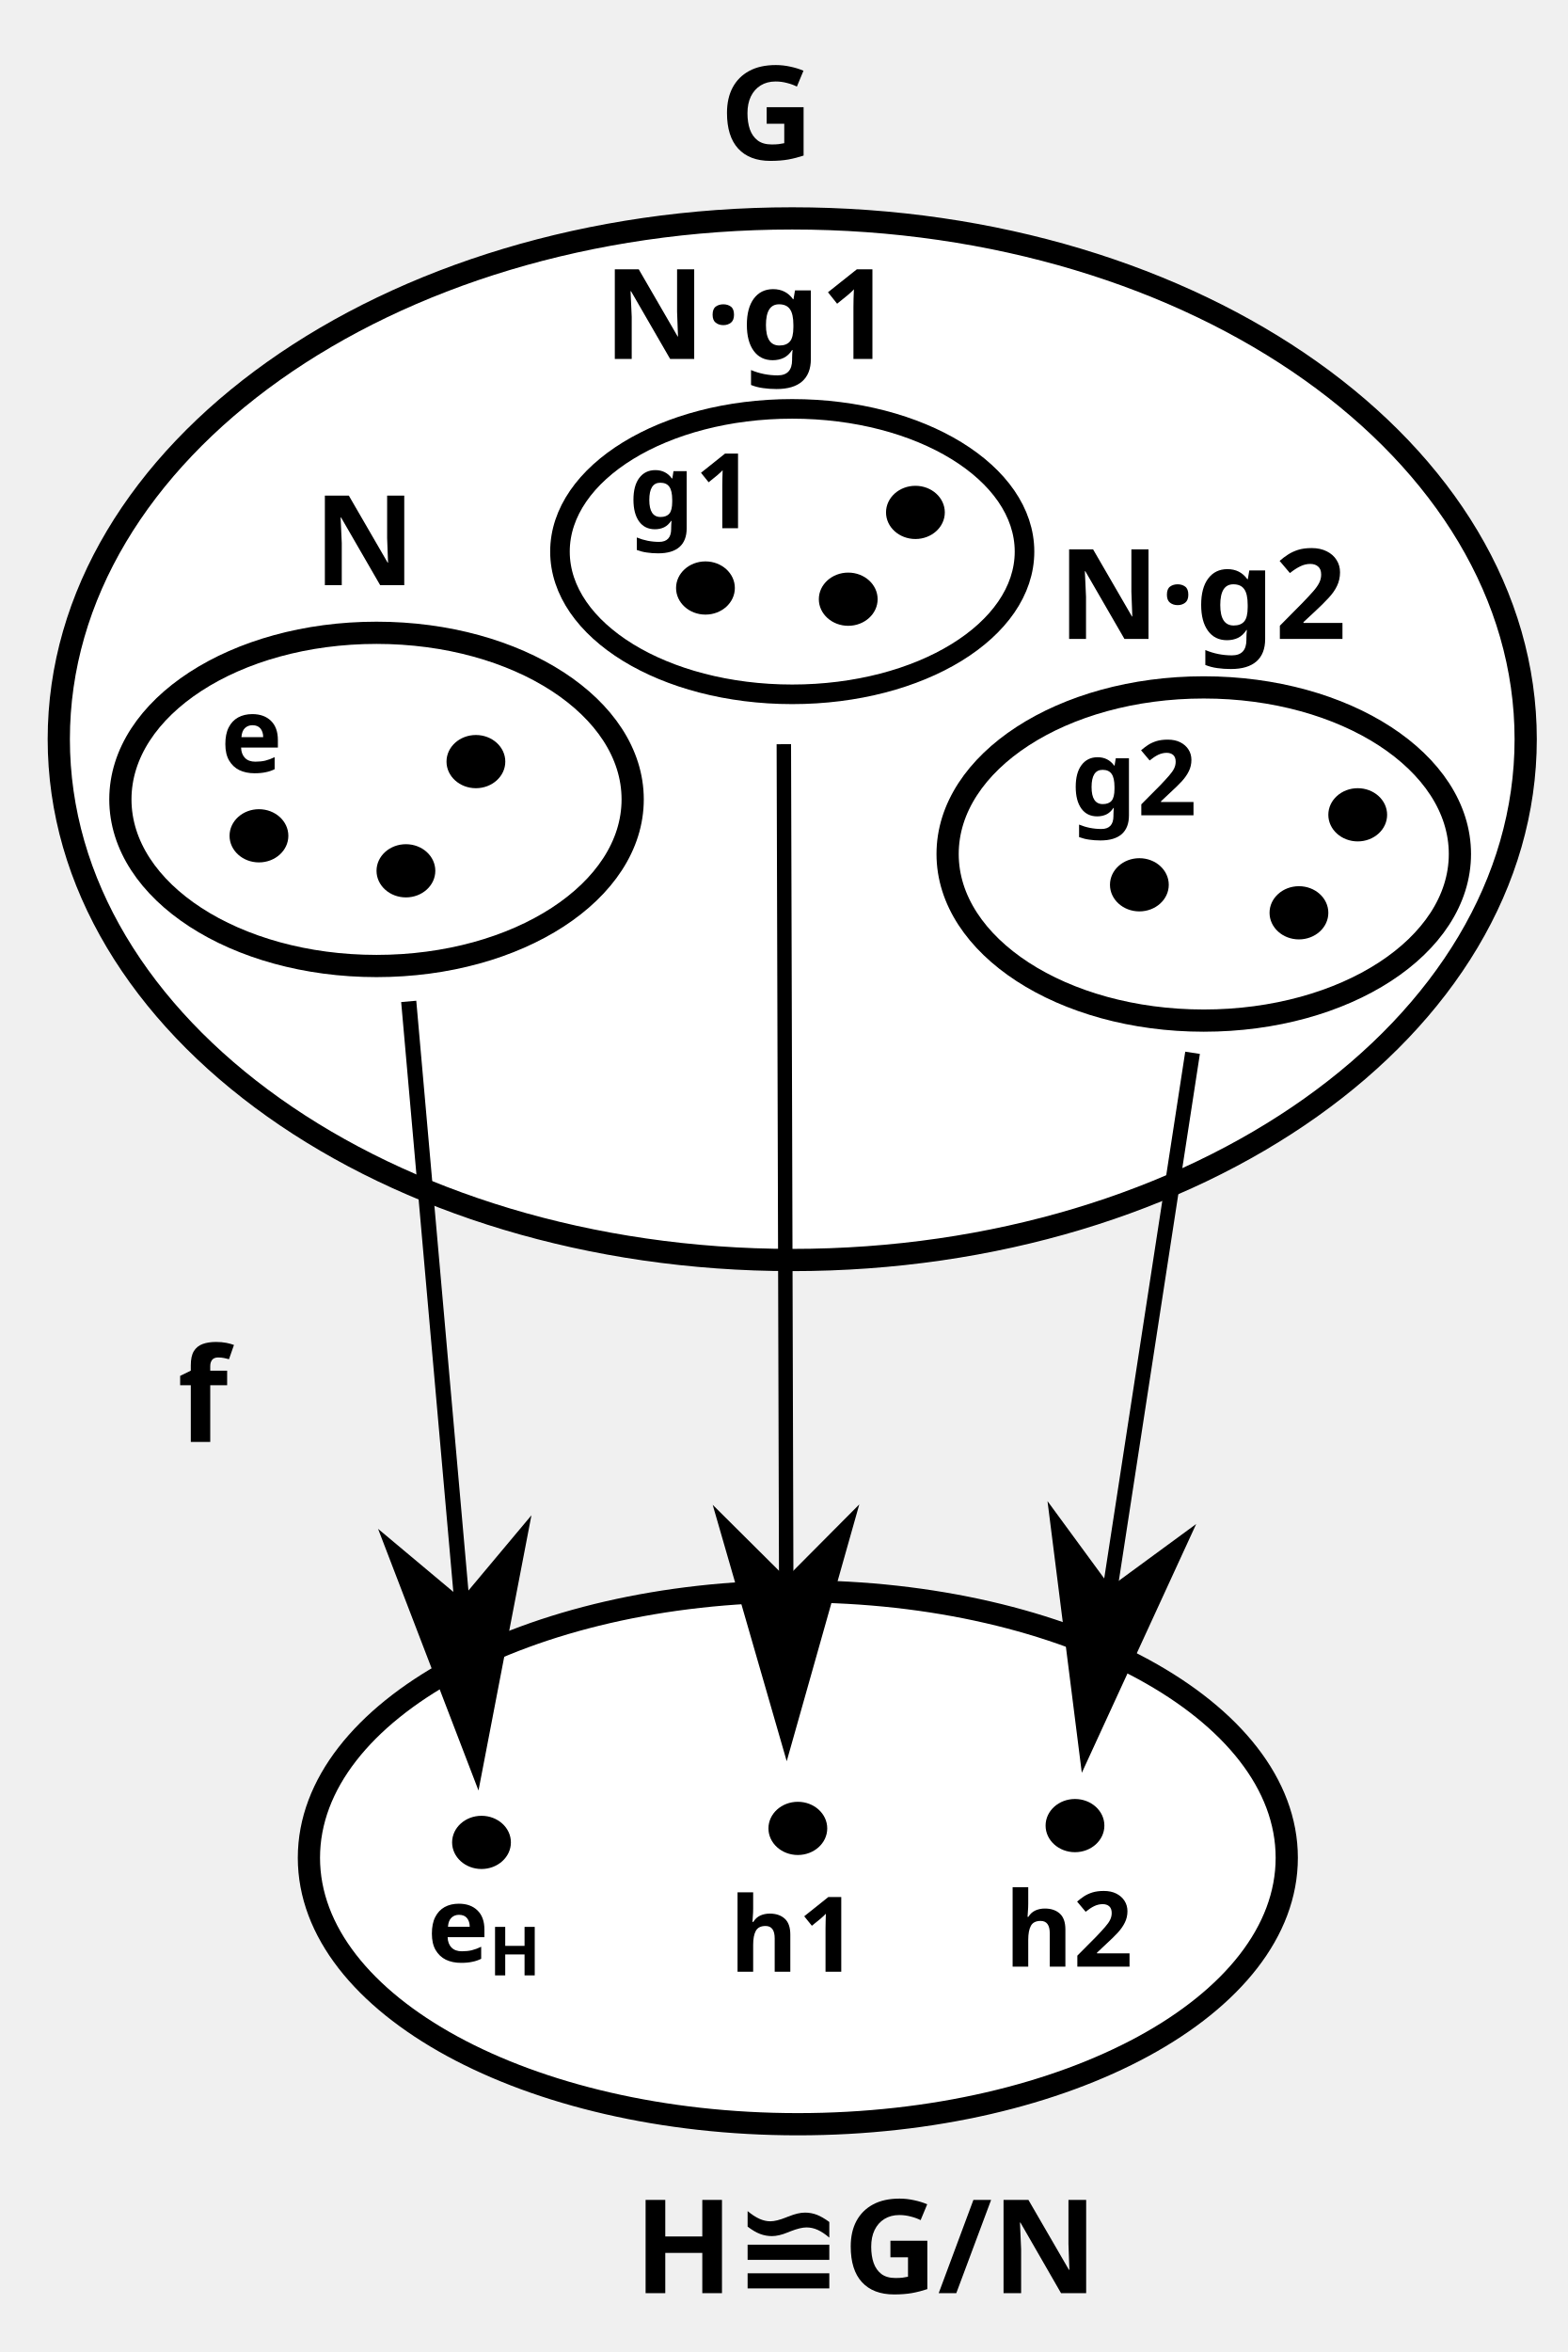
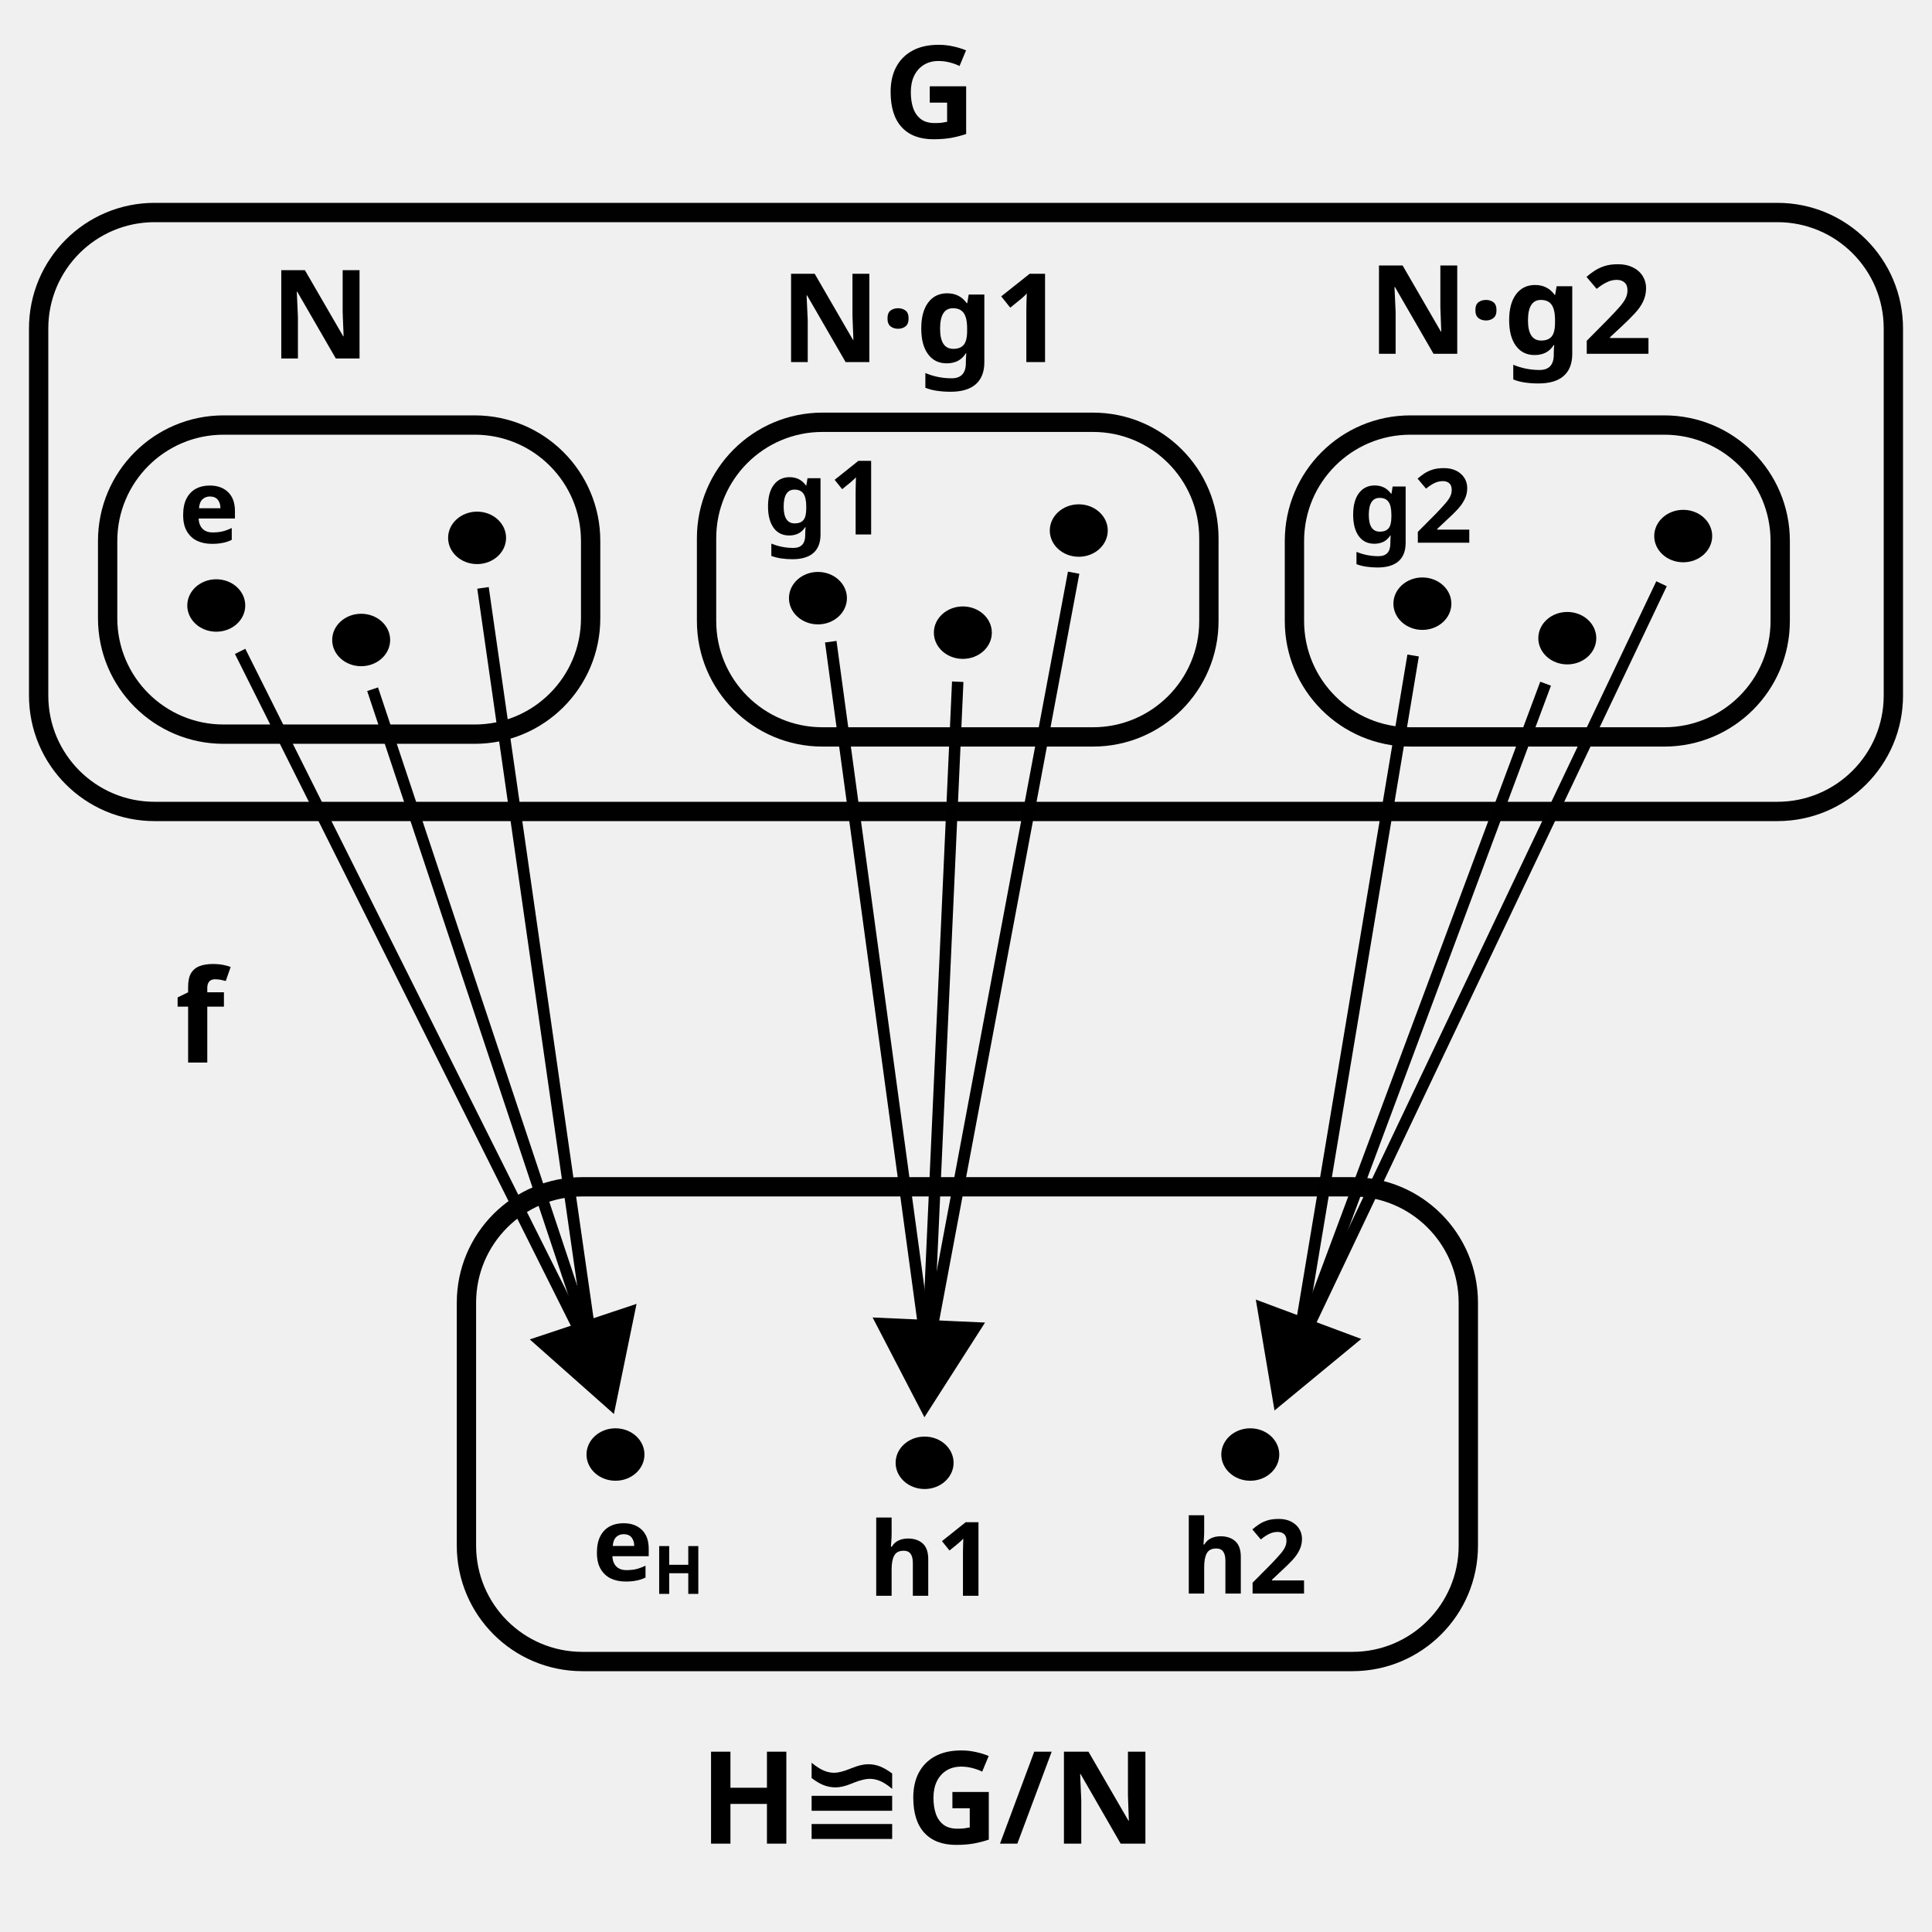
- <svg xmlns="http://www.w3.org/2000/svg" width="800" height="1200" viewBox="0 0 211.667 317.5" version="1.1" id="svg8">
+ <svg xmlns="http://www.w3.org/2000/svg" width="1000" height="1000" viewBox="0 0 264.583 264.583" version="1.1" id="svg8">
  <defs id="defs2">
-     <marker style="overflow:visible;" id="marker6827" refX="0.0" refY="0.0" orient="auto">
-       <path transform="scale(0.8) rotate(180) translate(12.5,0)" style="fill-rule:evenodd;stroke:#000000;stroke-width:1pt;stroke-opacity:1;fill:#000000;fill-opacity:1" d="M 0.0,0.0 L 5.0,-5.0 L -12.5,0.0 L 5.0,5.0 L 0.0,0.0 z " id="path6825" />
+     <marker orient="auto" refY="0" refX="0" id="Arrow1Lstart" style="overflow:visible">
+       <path id="path954" d="M 0,0 5,-5 -12.5,0 5,5 Z" style="fill-rule:evenodd;stroke:#000000;stroke-width:1pt" transform="matrix(0.8,0,0,0.8,10,0)" />
    </marker>
-     <marker style="overflow:visible;" id="marker6797" refX="0.0" refY="0.0" orient="auto">
-       <path transform="scale(0.8) rotate(180) translate(12.5,0)" style="fill-rule:evenodd;stroke:#000000;stroke-width:1pt;stroke-opacity:1;fill:#000000;fill-opacity:1" d="M 0.0,0.0 L 5.0,-5.0 L -12.5,0.0 L 5.0,5.0 L 0.0,0.0 z " id="path6795" />
+     <marker orient="auto" refY="0" refX="0" id="TriangleOutL" style="overflow:visible">
+       <path id="path1096" d="M 5.77,0 -2.88,5 V -5 Z" style="fill:#000000;fill-opacity:1;fill-rule:evenodd;stroke:#000000;stroke-width:1pt;stroke-opacity:1" transform="scale(0.8)" />
    </marker>
-     <marker orient="auto" refY="0.0" refX="0.0" id="Arrow1Lend" style="overflow:visible;">
-       <path id="path5621" d="M 0.0,0.0 L 5.0,-5.0 L -12.5,0.0 L 5.0,5.0 L 0.0,0.0 z " style="fill-rule:evenodd;stroke:#000000;stroke-width:1pt;stroke-opacity:1;fill:#000000;fill-opacity:1" transform="scale(0.8) rotate(180) translate(12.5,0)" />
+     <marker style="overflow:visible" id="marker6827" refX="0" refY="0" orient="auto">
+       <path transform="matrix(-0.8,0,0,-0.8,-10,0)" style="fill:#000000;fill-opacity:1;fill-rule:evenodd;stroke:#000000;stroke-width:1pt;stroke-opacity:1" d="M 0,0 5,-5 -12.5,0 5,5 Z" id="path6825" />
+     </marker>
+     <marker style="overflow:visible" id="marker6797" refX="0" refY="0" orient="auto">
+       <path transform="matrix(-0.8,0,0,-0.8,-10,0)" style="fill:#000000;fill-opacity:1;fill-rule:evenodd;stroke:#000000;stroke-width:1pt;stroke-opacity:1" d="M 0,0 5,-5 -12.5,0 5,5 Z" id="path6795" />
+     </marker>
+     <marker orient="auto" refY="0" refX="0" id="TriangleOutL-6" style="overflow:visible">
+       <path id="path1096-1" d="M 5.77,0 -2.88,5 V -5 Z" style="fill:#000000;fill-opacity:1;fill-rule:evenodd;stroke:#000000;stroke-width:1pt;stroke-opacity:1" transform="scale(0.8)" />
+     </marker>
+     <marker orient="auto" refY="0" refX="0" id="TriangleOutL-7" style="overflow:visible">
+       <path id="path1096-9" d="M 5.77,0 -2.88,5 V -5 Z" style="fill:#000000;fill-opacity:1;fill-rule:evenodd;stroke:#000000;stroke-width:1pt;stroke-opacity:1" transform="scale(0.8)" />
    </marker>
  </defs>
-   <g id="layer1" transform="translate(0,20.49999)">
-     <ellipse style="fill:#ffffff;fill-opacity:1;stroke:#000000;stroke-width:3;stroke-miterlimit:4;stroke-dasharray:none;stroke-opacity:1" id="path5073" cx="106.967" cy="79.286" rx="99.03" ry="70.304" />
-     <ellipse style="fill:#ffffff;fill-opacity:1;stroke:#000000;stroke-width:3;stroke-miterlimit:4;stroke-dasharray:none;stroke-opacity:1" id="path5172" cx="50.838" cy="87.412" rx="34.585" ry="22.49" />
-     <ellipse style="fill:#ffffff;fill-opacity:1;stroke:#000000;stroke-width:2.644;stroke-miterlimit:4;stroke-dasharray:none;stroke-opacity:1" id="path5172-2" cx="106.967" cy="53.961" rx="31.361" ry="19.266" />
-     <ellipse style="fill:#ffffff;fill-opacity:1;stroke:#000000;stroke-width:3;stroke-miterlimit:4;stroke-dasharray:none;stroke-opacity:1" id="path5172-1" cx="162.53" cy="94.783" rx="34.585" ry="22.49" />
-     <ellipse style="fill:#000000;fill-opacity:1;stroke:#000000;stroke-width:0;stroke-miterlimit:4;stroke-dasharray:none;stroke-opacity:1" id="path5207" cx="34.963" cy="92.326" rx="3.969" ry="3.591" />
-     <ellipse style="fill:#000000;fill-opacity:1;stroke:#000000;stroke-width:0;stroke-miterlimit:4;stroke-dasharray:none;stroke-opacity:1" id="path5207-8" cx="54.807" cy="97.051" rx="3.969" ry="3.591" />
-     <ellipse style="fill:#000000;fill-opacity:1;stroke:#000000;stroke-width:0;stroke-miterlimit:4;stroke-dasharray:none;stroke-opacity:1" id="path5207-7" cx="64.256" cy="82.31" rx="3.969" ry="3.591" />
-     <ellipse style="fill:#000000;fill-opacity:1;stroke:#000000;stroke-width:0;stroke-miterlimit:4;stroke-dasharray:none;stroke-opacity:1" id="path5207-9" cx="95.25" cy="58.875" rx="3.969" ry="3.591" />
-     <ellipse style="fill:#000000;fill-opacity:1;stroke:#000000;stroke-width:0;stroke-miterlimit:4;stroke-dasharray:none;stroke-opacity:1" id="path5207-2" cx="123.598" cy="48.67" rx="3.969" ry="3.591" />
-     <ellipse style="fill:#000000;fill-opacity:1;stroke:#000000;stroke-width:0;stroke-miterlimit:4;stroke-dasharray:none;stroke-opacity:1" id="path5207-0" cx="114.527" cy="60.387" rx="3.969" ry="3.591" />
-     <ellipse style="fill:#000000;fill-opacity:1;stroke:#000000;stroke-width:0;stroke-miterlimit:4;stroke-dasharray:none;stroke-opacity:1" id="path5207-28" cx="153.836" cy="98.94" rx="3.969" ry="3.591" />
-     <ellipse style="fill:#000000;fill-opacity:1;stroke:#000000;stroke-width:0;stroke-miterlimit:4;stroke-dasharray:none;stroke-opacity:1" id="path5207-97" cx="175.381" cy="102.72" rx="3.969" ry="3.591" />
-     <ellipse style="fill:#000000;fill-opacity:1;stroke:#000000;stroke-width:0;stroke-miterlimit:4;stroke-dasharray:none;stroke-opacity:1" id="path5207-3" cx="183.318" cy="89.491" rx="3.969" ry="3.591" />
-     <text xml:space="preserve" style="font-style:normal;font-weight:normal;font-size:10.583px;line-height:1.25;font-family:sans-serif;letter-spacing:0px;word-spacing:0px;fill:#000000;fill-opacity:1;stroke:none;stroke-width:0.265" x="97.14" y="1.045" id="text5286">
-       <tspan id="tspan5284" x="97.14" y="1.045" style="font-style:normal;font-variant:normal;font-weight:bold;font-stretch:normal;font-size:17.639px;font-family:sans-serif;-inkscape-font-specification:'sans-serif Bold';stroke-width:0.265">G</tspan>
+   <g id="layer1" transform="translate(0,-32.41668)">
+     <ellipse style="fill:#000000;fill-opacity:1;stroke:#000000;stroke-width:0;stroke-miterlimit:4;stroke-dasharray:none;stroke-opacity:1" id="path5207" cx="29.617" cy="115.337" rx="3.969" ry="3.591" />
+     <ellipse style="fill:#000000;fill-opacity:1;stroke:#000000;stroke-width:0;stroke-miterlimit:4;stroke-dasharray:none;stroke-opacity:1" id="path5207-8" cx="49.461" cy="120.061" rx="3.969" ry="3.591" />
+     <ellipse style="fill:#000000;fill-opacity:1;stroke:#000000;stroke-width:0;stroke-miterlimit:4;stroke-dasharray:none;stroke-opacity:1" id="path5207-7" cx="65.336" cy="106.076" rx="3.969" ry="3.591" />
+     <text xml:space="preserve" style="font-style:normal;font-weight:normal;font-size:10.583px;line-height:1.25;font-family:sans-serif;letter-spacing:0px;word-spacing:0px;fill:#000000;fill-opacity:1;stroke:none;stroke-width:0.265" x="120.952" y="51.315" id="text5286">
+       <tspan id="tspan5284" x="120.952" y="51.315" style="font-style:normal;font-variant:normal;font-weight:bold;font-stretch:normal;font-size:17.639px;font-family:sans-serif;-inkscape-font-specification:'sans-serif Bold';stroke-width:0.265">G</tspan>
    </text>
-     <text xml:space="preserve" style="font-style:normal;font-weight:normal;font-size:10.583px;line-height:1.25;font-family:sans-serif;letter-spacing:0px;word-spacing:0px;fill:#000000;fill-opacity:1;stroke:none;stroke-width:0.265" x="42.333" y="58.497" id="text5290">
-       <tspan id="tspan5288" x="42.333" y="58.497" style="font-style:normal;font-variant:normal;font-weight:bold;font-stretch:normal;font-size:16.933px;font-family:sans-serif;-inkscape-font-specification:'sans-serif Bold';stroke-width:0.265">N</tspan>
+     <text xml:space="preserve" style="font-style:normal;font-weight:normal;font-size:10.583px;line-height:1.25;font-family:sans-serif;letter-spacing:0px;word-spacing:0px;fill:#000000;fill-opacity:1;stroke:none;stroke-width:0.265" x="36.988" y="81.508" id="text5290">
+       <tspan id="tspan5288" x="36.988" y="81.508" style="font-style:normal;font-variant:normal;font-weight:bold;font-stretch:normal;font-size:16.933px;font-family:sans-serif;-inkscape-font-specification:'sans-serif Bold';stroke-width:0.265">N</tspan>
    </text>
-     <text xml:space="preserve" style="font-style:normal;font-weight:normal;font-size:10.583px;line-height:1.25;font-family:sans-serif;letter-spacing:0px;word-spacing:0px;fill:#000000;fill-opacity:1;stroke:none;stroke-width:0.265" x="29.787" y="83.742" id="text5290-6">
-       <tspan id="tspan5288-1" x="29.787" y="83.742" style="font-style:normal;font-variant:normal;font-weight:bold;font-stretch:normal;font-size:14.111px;font-family:sans-serif;-inkscape-font-specification:'sans-serif Bold';stroke-width:0.265">e</tspan>
+     <text xml:space="preserve" style="font-style:normal;font-weight:normal;font-size:10.583px;line-height:1.25;font-family:sans-serif;letter-spacing:0px;word-spacing:0px;fill:#000000;fill-opacity:1;stroke:none;stroke-width:0.265" x="24.441" y="106.753" id="text5290-6">
+       <tspan id="tspan5288-1" x="24.441" y="106.753" style="font-style:normal;font-variant:normal;font-weight:bold;font-stretch:normal;font-size:14.111px;font-family:sans-serif;-inkscape-font-specification:'sans-serif Bold';stroke-width:0.265">e</tspan>
    </text>
-     <text xml:space="preserve" style="font-style:normal;font-weight:normal;font-size:10.583px;line-height:1.25;font-family:sans-serif;letter-spacing:0px;word-spacing:0px;fill:#000000;fill-opacity:1;stroke:none;stroke-width:0.265" x="84.886" y="50.802" id="text5290-6-3">
-       <tspan id="tspan5288-1-1" x="84.886" y="50.802" style="font-style:normal;font-variant:normal;font-weight:bold;font-stretch:normal;font-size:14.111px;font-family:sans-serif;-inkscape-font-specification:'sans-serif Bold';stroke-width:0.265">g1</tspan>
-     </text>
-     <text xml:space="preserve" style="font-style:normal;font-weight:normal;font-size:10.583px;line-height:1.25;font-family:sans-serif;letter-spacing:0px;word-spacing:0px;fill:#000000;fill-opacity:1;stroke:none;stroke-width:0.265" x="144.603" y="89.561" id="text5290-6-3-7">
-       <tspan id="tspan5288-1-1-8" x="144.603" y="89.561" style="font-style:normal;font-variant:normal;font-weight:bold;font-stretch:normal;font-size:14.111px;font-family:sans-serif;-inkscape-font-specification:'sans-serif Bold';stroke-width:0.265">g2</tspan>
-     </text>
-     <text xml:space="preserve" style="font-style:normal;font-weight:normal;font-size:10.583px;line-height:1.25;font-family:sans-serif;letter-spacing:0px;word-spacing:0px;fill:#000000;fill-opacity:1;stroke:none;stroke-width:0.265" x="81.481" y="27.951" id="text5290-6-3-0">
-       <tspan id="tspan5288-1-1-3" x="81.481" y="27.951" style="font-style:normal;font-variant:normal;font-weight:bold;font-stretch:normal;font-size:16.933px;font-family:sans-serif;-inkscape-font-specification:'sans-serif Bold';stroke-width:0.265">N·g1</tspan>
-     </text>
-     <ellipse style="fill:#ffffff;fill-opacity:1;stroke:#000000;stroke-width:3;stroke-miterlimit:4;stroke-dasharray:none;stroke-opacity:1" id="path5073-3" cx="107.723" cy="230.287" rx="66.014" ry="35.965" />
-     <ellipse style="fill:#000000;fill-opacity:1;stroke:#000000;stroke-width:0;stroke-miterlimit:4;stroke-dasharray:none;stroke-opacity:1" id="path5207-20" cx="65.012" cy="228.208" rx="3.969" ry="3.591" />
-     <ellipse style="fill:#000000;fill-opacity:1;stroke:#000000;stroke-width:0;stroke-miterlimit:4;stroke-dasharray:none;stroke-opacity:1" id="path5207-6" cx="107.723" cy="226.318" rx="3.969" ry="3.591" />
-     <ellipse style="fill:#000000;fill-opacity:1;stroke:#000000;stroke-width:0;stroke-miterlimit:4;stroke-dasharray:none;stroke-opacity:1" id="path5207-5" cx="145.143" cy="225.94" rx="3.969" ry="3.591" />
-     <text xml:space="preserve" style="font-style:normal;font-weight:normal;font-size:10.583px;line-height:1.25;font-family:sans-serif;letter-spacing:0px;word-spacing:0px;fill:#000000;fill-opacity:1;stroke:none;stroke-width:0.265" x="57.672" y="244.326" id="text5290-6-5">
-       <tspan id="tspan5288-1-4" x="57.672" y="244.326" style="font-style:normal;font-variant:normal;font-weight:bold;font-stretch:normal;font-size:14.111px;font-family:sans-serif;-inkscape-font-specification:'sans-serif Bold';stroke-width:0.265">e<tspan style="font-size:65%;baseline-shift:sub" id="tspan903">H</tspan>
+     <ellipse style="fill:#000000;fill-opacity:1;stroke:#000000;stroke-width:0;stroke-miterlimit:4;stroke-dasharray:none;stroke-opacity:1" id="path5207-20" cx="84.289" cy="231.61" rx="3.969" ry="3.591" />
+     <ellipse style="fill:#000000;fill-opacity:1;stroke:#000000;stroke-width:0;stroke-miterlimit:4;stroke-dasharray:none;stroke-opacity:1" id="path5207-6" cx="126.622" cy="232.744" rx="3.969" ry="3.591" />
+     <ellipse style="fill:#000000;fill-opacity:1;stroke:#000000;stroke-width:0;stroke-miterlimit:4;stroke-dasharray:none;stroke-opacity:1" id="path5207-5" cx="171.223" cy="231.61" rx="3.969" ry="3.591" />
+     <text xml:space="preserve" style="font-style:normal;font-weight:normal;font-size:10.583px;line-height:1.25;font-family:sans-serif;letter-spacing:0px;word-spacing:0px;fill:#000000;fill-opacity:1;stroke:none;stroke-width:0.265" x="81.106" y="248.862" id="text5290-6-5">
+       <tspan id="tspan5288-1-4" x="81.106" y="248.862" style="font-style:normal;font-variant:normal;font-weight:bold;font-stretch:normal;font-size:14.111px;font-family:sans-serif;-inkscape-font-specification:'sans-serif Bold';stroke-width:0.265">e<tspan style="font-size:65%;baseline-shift:sub" id="tspan903">H</tspan>
      </tspan>
    </text>
-     <text xml:space="preserve" style="font-style:normal;font-weight:normal;font-size:10.583px;line-height:1.25;font-family:sans-serif;letter-spacing:0px;word-spacing:0px;fill:#000000;fill-opacity:1;stroke:none;stroke-width:0.265" x="98.49" y="245.665" id="text5290-6-3-76">
-       <tspan id="tspan5288-1-1-5" x="98.49" y="245.665" style="font-style:normal;font-variant:normal;font-weight:bold;font-stretch:normal;font-size:14.111px;font-family:sans-serif;-inkscape-font-specification:'sans-serif Bold';stroke-width:0.265">h1</tspan>
+     <text xml:space="preserve" style="font-style:normal;font-weight:normal;font-size:10.583px;line-height:1.25;font-family:sans-serif;letter-spacing:0px;word-spacing:0px;fill:#000000;fill-opacity:1;stroke:none;stroke-width:0.265" x="118.901" y="250.957" id="text5290-6-3-76">
+       <tspan id="tspan5288-1-1-5" x="118.901" y="250.957" style="font-style:normal;font-variant:normal;font-weight:bold;font-stretch:normal;font-size:14.111px;font-family:sans-serif;-inkscape-font-specification:'sans-serif Bold';stroke-width:0.265">h1</tspan>
    </text>
-     <text xml:space="preserve" style="font-style:normal;font-weight:normal;font-size:10.583px;line-height:1.25;font-family:sans-serif;letter-spacing:0px;word-spacing:0px;fill:#000000;fill-opacity:1;stroke:none;stroke-width:0.265" x="135.627" y="244.979" id="text5290-6-3-7-3">
-       <tspan id="tspan5288-1-1-8-7" x="135.627" y="244.979" style="font-style:normal;font-variant:normal;font-weight:bold;font-stretch:normal;font-size:14.111px;font-family:sans-serif;-inkscape-font-specification:'sans-serif Bold';stroke-width:0.265">h2</tspan>
+     <text xml:space="preserve" style="font-style:normal;font-weight:normal;font-size:10.583px;line-height:1.25;font-family:sans-serif;letter-spacing:0px;word-spacing:0px;fill:#000000;fill-opacity:1;stroke:none;stroke-width:0.265" x="161.708" y="250.648" id="text5290-6-3-7-3">
+       <tspan id="tspan5288-1-1-8-7" x="161.708" y="250.648" style="font-style:normal;font-variant:normal;font-weight:bold;font-stretch:normal;font-size:14.111px;font-family:sans-serif;-inkscape-font-specification:'sans-serif Bold';stroke-width:0.265">h2</tspan>
    </text>
-     <text xml:space="preserve" style="font-style:normal;font-weight:normal;font-size:10.583px;line-height:1.25;font-family:sans-serif;letter-spacing:0px;word-spacing:0px;fill:#000000;fill-opacity:1;stroke:none;stroke-width:0.265" x="85.576" y="289.058" id="text5286-2">
-       <tspan id="tspan5284-5" x="85.576" y="289.058" style="font-style:normal;font-variant:normal;font-weight:bold;font-stretch:normal;font-size:17.639px;font-family:sans-serif;-inkscape-font-specification:'sans-serif Bold';stroke-width:0.265">H≌G/N</tspan>
+     <text xml:space="preserve" style="font-style:normal;font-weight:normal;font-size:10.583px;line-height:1.25;font-family:sans-serif;letter-spacing:0px;word-spacing:0px;fill:#000000;fill-opacity:1;stroke:none;stroke-width:0.265" x="95.782" y="284.9" id="text5286-2">
+       <tspan id="tspan5284-5" x="95.782" y="284.9" style="font-style:normal;font-variant:normal;font-weight:bold;font-stretch:normal;font-size:17.639px;font-family:sans-serif;-inkscape-font-specification:'sans-serif Bold';stroke-width:0.265">H≌G/N</tspan>
    </text>
-     <path style="fill:none;stroke:#000000;stroke-width:2.047;stroke-linecap:butt;stroke-linejoin:miter;stroke-miterlimit:4;stroke-dasharray:none;stroke-opacity:1;marker-end:url(#Arrow1Lend)" d="m 55.185,114.681 9.071,102.566" id="path5616" />
-     <text xml:space="preserve" style="font-style:normal;font-weight:normal;font-size:10.583px;line-height:1.25;font-family:sans-serif;letter-spacing:0px;word-spacing:0px;fill:#000000;fill-opacity:1;stroke:none;stroke-width:0.265" x="23.966" y="174.153" id="text5286-4">
-       <tspan id="tspan5284-3" x="23.966" y="174.153" style="font-style:normal;font-variant:normal;font-weight:bold;font-stretch:normal;font-size:17.639px;font-family:sans-serif;-inkscape-font-specification:'sans-serif Bold';stroke-width:0.265">f</tspan>
+     <text xml:space="preserve" style="font-style:normal;font-weight:normal;font-size:10.583px;line-height:1.25;font-family:sans-serif;letter-spacing:0px;word-spacing:0px;fill:#000000;fill-opacity:1;stroke:none;stroke-width:0.265" x="23.966" y="177.933" id="text5286-4">
+       <tspan id="tspan5284-3" x="23.966" y="177.933" style="font-style:normal;font-variant:normal;font-weight:bold;font-stretch:normal;font-size:17.639px;font-family:sans-serif;-inkscape-font-specification:'sans-serif Bold';stroke-width:0.265">f</tspan>
    </text>
-     <path style="fill:none;stroke:#000000;stroke-width:1.949;stroke-linecap:butt;stroke-linejoin:miter;stroke-miterlimit:4;stroke-dasharray:none;stroke-opacity:1;marker-end:url(#marker6797)" d="m 105.833,79.96 c 0.378,133.507 0.378,133.507 0.378,133.507" id="path6787" />
-     <path style="fill:none;stroke:#000000;stroke-width:0.265px;stroke-linecap:butt;stroke-linejoin:miter;stroke-opacity:1" d="M 161.018,121.619 Z" id="path6815" />
-     <path style="fill:none;stroke:#000000;stroke-width:2;stroke-linecap:butt;stroke-linejoin:miter;stroke-opacity:1;stroke-miterlimit:4;stroke-dasharray:none;marker-end:url(#marker6827)" d="m 161.018,121.619 c -14.363,93.36 -14.363,93.36 -14.363,93.36" id="path6817" />
-     <text xml:space="preserve" style="font-style:normal;font-weight:normal;font-size:10.583px;line-height:1.25;font-family:sans-serif;letter-spacing:0px;word-spacing:0px;fill:#000000;fill-opacity:1;stroke:none;stroke-width:0.265" x="142.821" y="65.748" id="text5290-6-3-0-3">
-       <tspan id="tspan5288-1-1-3-6" x="142.821" y="65.748" style="font-style:normal;font-variant:normal;font-weight:bold;font-stretch:normal;font-size:16.933px;font-family:sans-serif;-inkscape-font-specification:'sans-serif Bold';stroke-width:0.265">N·g2</tspan>
+     <path style="fill:none;stroke:#000000;stroke-width:1.565;stroke-linecap:butt;stroke-linejoin:miter;stroke-miterlimit:4;stroke-dasharray:none;stroke-opacity:1;marker-end:url(#TriangleOutL)" d="m 51.027,126.803 30.238,90.822" id="path2056" />
+     <path style="fill:none;stroke:#000000;stroke-width:1.587;stroke-linecap:butt;stroke-linejoin:miter;stroke-miterlimit:4;stroke-dasharray:none;stroke-opacity:1" d="m 32.884,121.619 48.759,97.518" id="path2796" />
+     <path style="fill:none;stroke:#000000;stroke-width:1.587;stroke-linecap:butt;stroke-linejoin:miter;stroke-miterlimit:4;stroke-dasharray:none;stroke-opacity:1" d="M 66.146,112.926 81.265,218.381" id="path2798" />
+     <ellipse style="fill:#000000;fill-opacity:1;stroke:#000000;stroke-width:0;stroke-miterlimit:4;stroke-dasharray:none;stroke-opacity:1" id="path5207-67" cx="112.016" cy="114.333" rx="3.969" ry="3.591" />
+     <ellipse style="fill:#000000;fill-opacity:1;stroke:#000000;stroke-width:0;stroke-miterlimit:4;stroke-dasharray:none;stroke-opacity:1" id="path5207-8-5" cx="131.86" cy="119.058" rx="3.969" ry="3.591" />
+     <ellipse style="fill:#000000;fill-opacity:1;stroke:#000000;stroke-width:0;stroke-miterlimit:4;stroke-dasharray:none;stroke-opacity:1" id="path5207-7-3" cx="147.735" cy="105.073" rx="3.969" ry="3.591" />
+     <ellipse style="fill:#000000;fill-opacity:1;stroke:#000000;stroke-width:0;stroke-miterlimit:4;stroke-dasharray:none;stroke-opacity:1" id="path5207-2" cx="194.793" cy="115.089" rx="3.969" ry="3.591" />
+     <ellipse style="fill:#000000;fill-opacity:1;stroke:#000000;stroke-width:0;stroke-miterlimit:4;stroke-dasharray:none;stroke-opacity:1" id="path5207-8-7" cx="214.637" cy="119.814" rx="3.969" ry="3.591" />
+     <ellipse style="fill:#000000;fill-opacity:1;stroke:#000000;stroke-width:0;stroke-miterlimit:4;stroke-dasharray:none;stroke-opacity:1" id="path5207-7-0" cx="230.512" cy="105.829" rx="3.969" ry="3.591" />
+     <rect style="fill:none;fill-opacity:0.495;fill-rule:nonzero;stroke:#010101;stroke-width:2.646;stroke-linecap:butt;stroke-linejoin:round;stroke-miterlimit:56.7;stroke-dasharray:none;stroke-opacity:1;paint-order:normal" id="rect6835" width="254" height="82.021" x="5.292" y="61.521" ry="15.875" />
+     <rect style="fill:none;fill-opacity:0.495;fill-rule:nonzero;stroke:#010101;stroke-width:2.646;stroke-linecap:butt;stroke-linejoin:round;stroke-miterlimit:4;stroke-dasharray:none;stroke-opacity:1;paint-order:normal" id="rect7948" width="137.205" height="65.012" x="63.878" y="194.946" ry="15.875" />
+     <text xml:space="preserve" style="font-style:normal;font-weight:normal;font-size:10.583px;line-height:1.25;font-family:sans-serif;letter-spacing:0px;word-spacing:0px;fill:#000000;fill-opacity:1;stroke:none;stroke-width:0.265" x="104.541" y="105.609" id="text5290-6-3">
+       <tspan id="tspan5288-1-1" x="104.541" y="105.609" style="font-style:normal;font-variant:normal;font-weight:bold;font-stretch:normal;font-size:14.111px;font-family:sans-serif;-inkscape-font-specification:'sans-serif Bold';stroke-width:0.265">g1</tspan>
+     </text>
+     <text xml:space="preserve" style="font-style:normal;font-weight:normal;font-size:10.583px;line-height:1.25;font-family:sans-serif;letter-spacing:0px;word-spacing:0px;fill:#000000;fill-opacity:1;stroke:none;stroke-width:0.265" x="184.672" y="106.743" id="text5290-6-3-6">
+       <tspan id="tspan5288-1-1-2" x="184.672" y="106.743" style="font-style:normal;font-variant:normal;font-weight:bold;font-stretch:normal;font-size:14.111px;font-family:sans-serif;-inkscape-font-specification:'sans-serif Bold';stroke-width:0.265">g2</tspan>
+     </text>
+     <path style="fill:none;stroke:#000000;stroke-width:1.565;stroke-linecap:butt;stroke-linejoin:miter;stroke-miterlimit:4;stroke-dasharray:none;stroke-opacity:1;marker-end:url(#TriangleOutL-6)" d="m 131.158,125.777 -4.158,91.848" id="path2056-8" />
+     <path style="fill:none;stroke:#000000;stroke-width:1.565;stroke-linecap:butt;stroke-linejoin:miter;stroke-miterlimit:4;stroke-dasharray:none;stroke-opacity:1;marker-end:url(#TriangleOutL-7)" d="m 211.667,126.047 -34.018,91.2" id="path2056-2" />
+     <path style="fill:none;stroke:#000000;stroke-width:1.587;stroke-linecap:butt;stroke-linejoin:miter;stroke-miterlimit:4;stroke-dasharray:none;stroke-opacity:1" d="m 113.771,120.296 13.229,97.329" id="path2798-0" />
+     <path style="fill:none;stroke:#000000;stroke-width:1.587;stroke-linecap:butt;stroke-linejoin:miter;stroke-miterlimit:4;stroke-dasharray:none;stroke-opacity:1" d="M 147.033,110.847 127,217.625" id="path2798-2" />
+     <path style="fill:none;stroke:#000000;stroke-width:1.587;stroke-linecap:butt;stroke-linejoin:miter;stroke-miterlimit:4;stroke-dasharray:none;stroke-opacity:1" d="m 193.524,122.186 -15.875,95.061" id="path2798-3" />
+     <path style="fill:none;stroke:#000000;stroke-width:1.587;stroke-linecap:butt;stroke-linejoin:miter;stroke-miterlimit:4;stroke-dasharray:none;stroke-opacity:1" d="m 227.542,112.359 -49.893,104.888" id="path2798-7" />
+     <rect style="fill:none;fill-opacity:0.495;fill-rule:nonzero;stroke:#010101;stroke-width:2.646;stroke-linecap:butt;stroke-linejoin:round;stroke-miterlimit:4;stroke-dasharray:none;stroke-opacity:1;paint-order:normal" id="rect11462" width="66.146" height="42.333" x="14.741" y="90.625" ry="15.875" rx="15.875" />
+     <rect style="fill:none;fill-opacity:0.495;fill-rule:nonzero;stroke:#010101;stroke-width:2.646;stroke-linecap:butt;stroke-linejoin:round;stroke-miterlimit:4;stroke-dasharray:none;stroke-opacity:1;paint-order:normal" id="rect11462-9" width="68.792" height="43.089" x="96.762" y="90.247" ry="15.875" rx="15.875" />
+     <rect style="fill:none;fill-opacity:0.495;fill-rule:nonzero;stroke:#010101;stroke-width:2.646;stroke-linecap:butt;stroke-linejoin:round;stroke-miterlimit:4;stroke-dasharray:none;stroke-opacity:1;paint-order:normal" id="rect11462-9-2" width="66.524" height="42.711" x="177.271" y="90.625" ry="15.875" rx="15.875" />
+     <text xml:space="preserve" style="font-style:normal;font-weight:normal;font-size:10.583px;line-height:1.25;font-family:sans-serif;letter-spacing:0px;word-spacing:0px;fill:#000000;fill-opacity:1;stroke:none;stroke-width:0.265" x="106.806" y="82.001" id="text5290-6-3-0">
+       <tspan id="tspan5288-1-1-3" x="106.806" y="82.001" style="font-style:normal;font-variant:normal;font-weight:bold;font-stretch:normal;font-size:16.933px;font-family:sans-serif;-inkscape-font-specification:'sans-serif Bold';stroke-width:0.265">N·g1</tspan>
+     </text>
+     <text xml:space="preserve" style="font-style:normal;font-weight:normal;font-size:10.583px;line-height:1.25;font-family:sans-serif;letter-spacing:0px;word-spacing:0px;fill:#000000;fill-opacity:1;stroke:none;stroke-width:0.265" x="187.315" y="80.867" id="text5290-6-3-0-8">
+       <tspan id="tspan5288-1-1-3-9" x="187.315" y="80.867" style="font-style:normal;font-variant:normal;font-weight:bold;font-stretch:normal;font-size:16.933px;font-family:sans-serif;-inkscape-font-specification:'sans-serif Bold';stroke-width:0.265">N·g2</tspan>
    </text>
  </g>
</svg>
